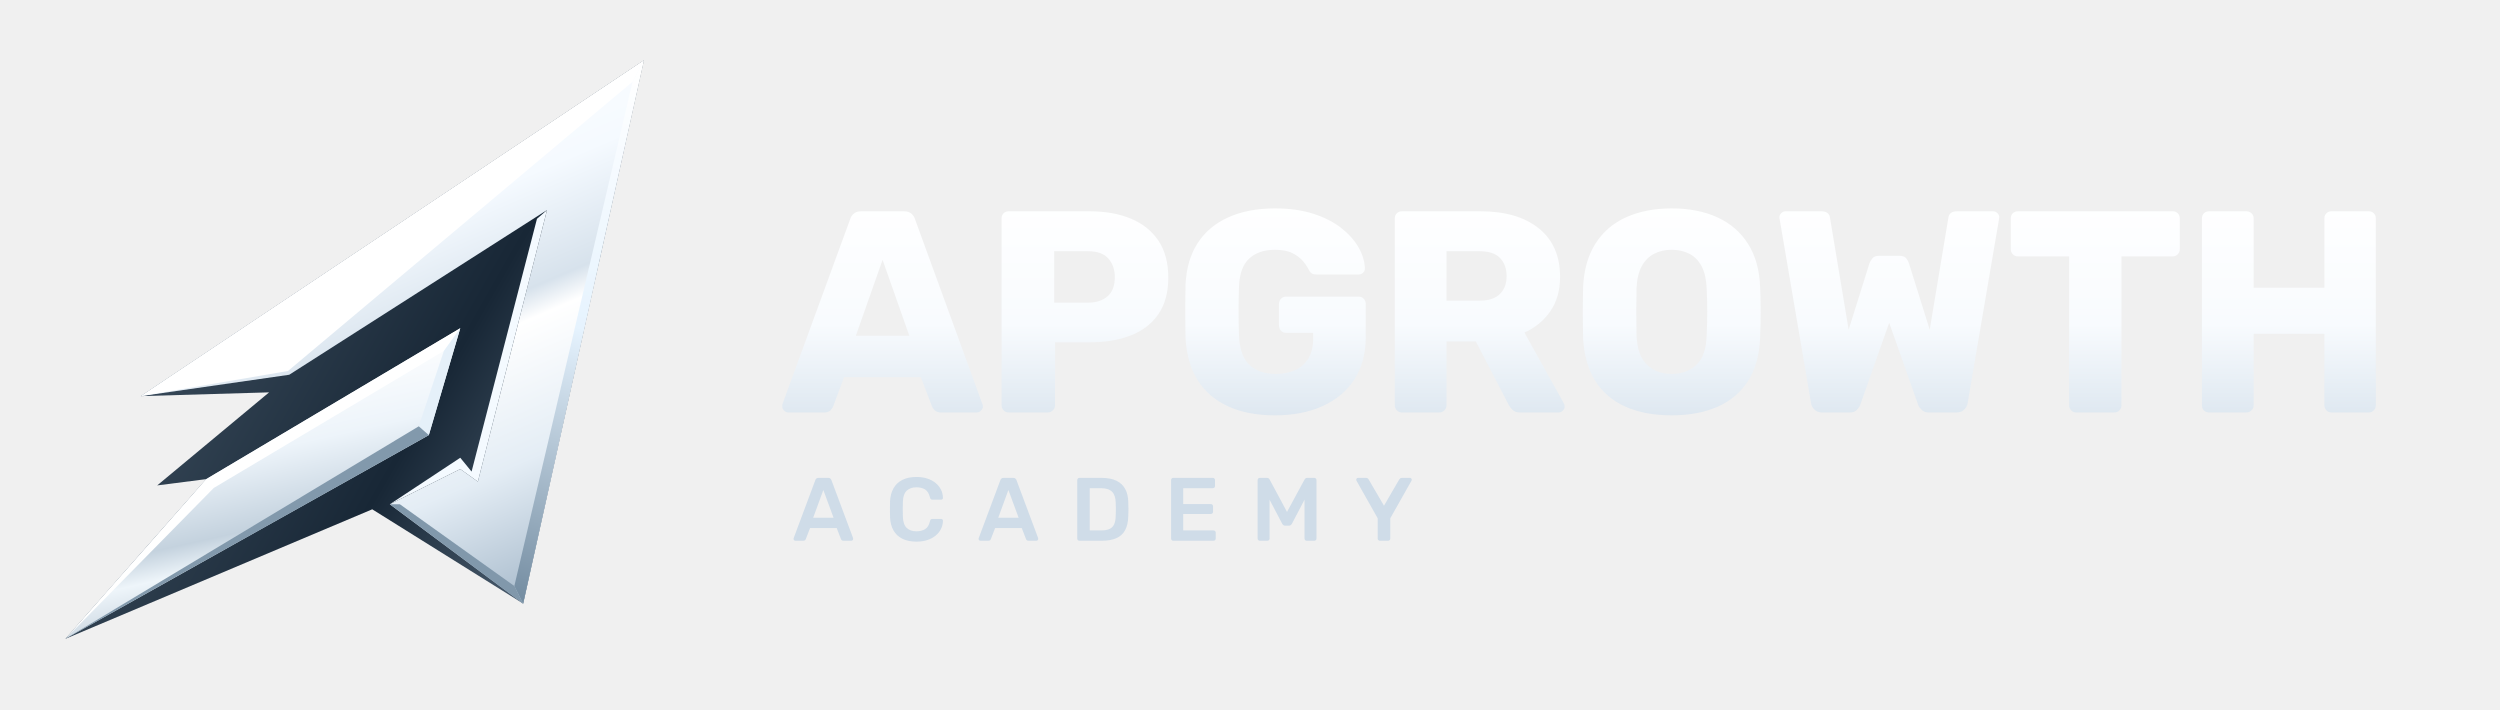
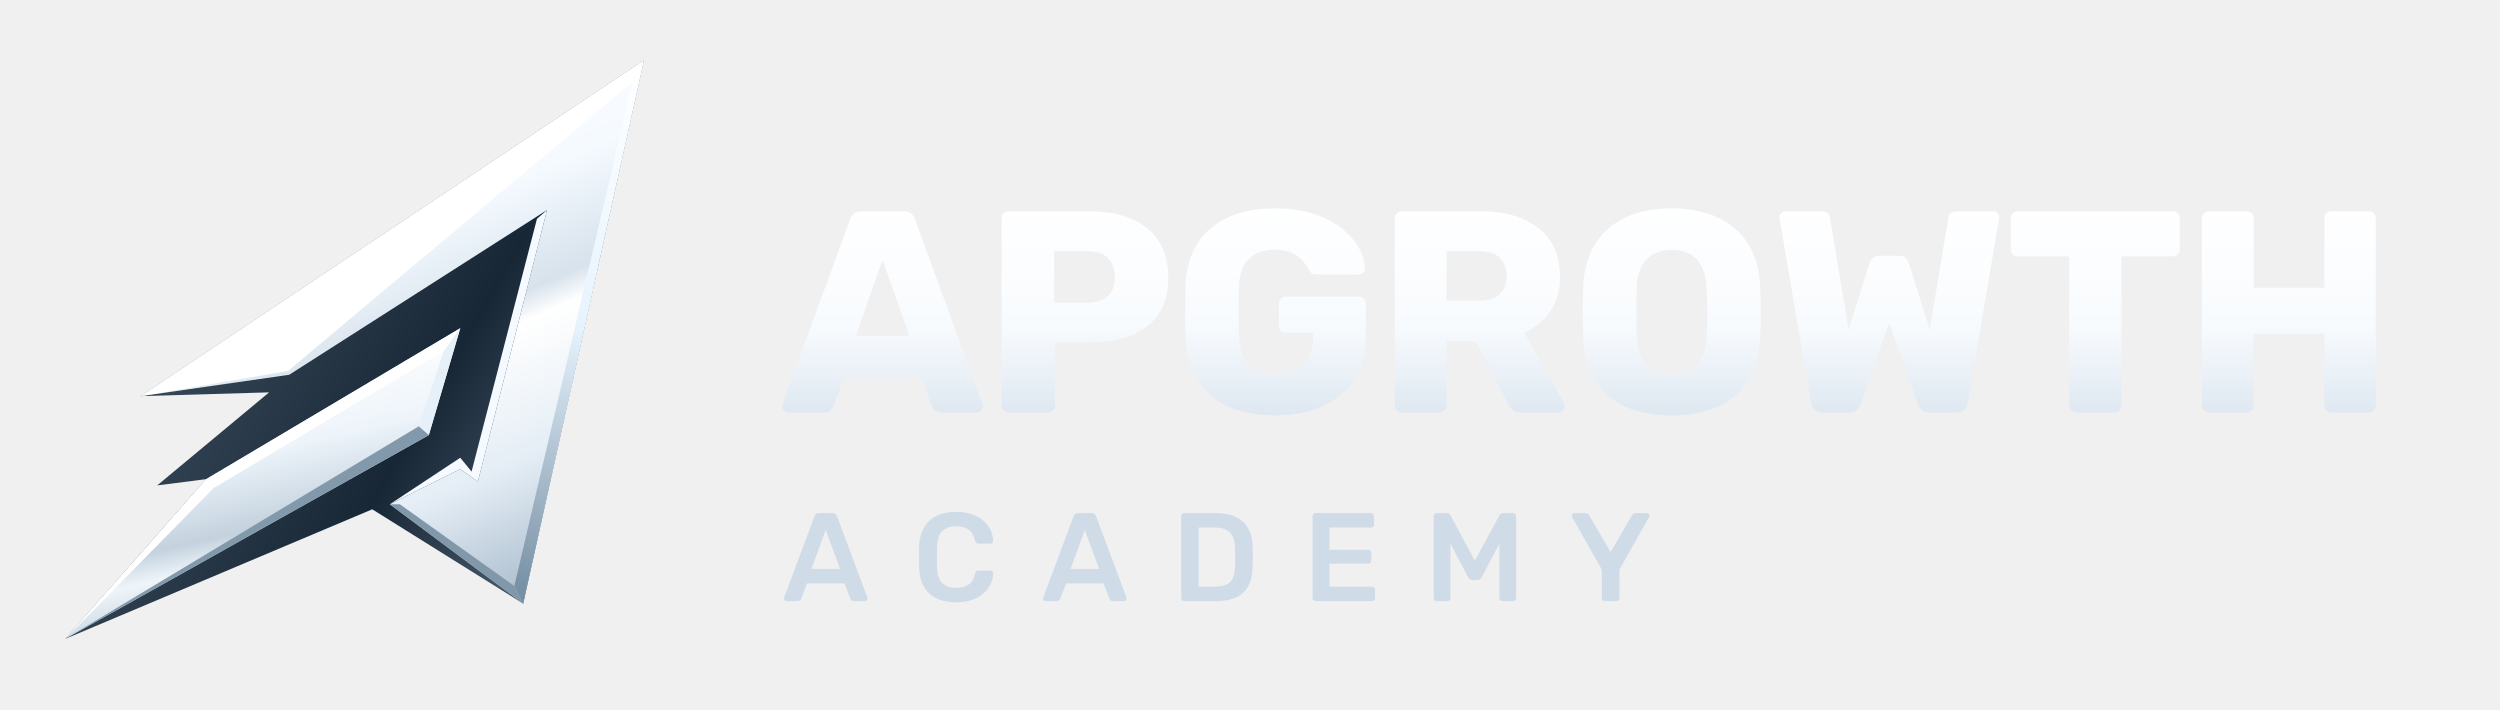
<svg xmlns="http://www.w3.org/2000/svg" width="994" height="282" viewBox="0 0 994 282" fill="none" role="img" aria-labelledby="apga-title apga-description">
  <defs>
    <linearGradient id="apga-body" x1="88" y1="255" x2="395" y2="430" gradientUnits="userSpaceOnUse">
      <stop stop-color="#344555" />
      <stop offset=".52" stop-color="#182736" />
      <stop offset="1" stop-color="#536678" />
    </linearGradient>
    <linearGradient id="apga-silver" x1="199" y1="24" x2="374" y2="430" gradientUnits="userSpaceOnUse">
      <stop stop-color="#FFFFFF" />
      <stop offset=".29" stop-color="#F5FAFF" />
      <stop offset=".48" stop-color="#D7E2EC" />
      <stop offset=".53" stop-color="#FFFFFF" />
      <stop offset=".76" stop-color="#E4EDF5" />
      <stop offset="1" stop-color="#A7BACB" />
    </linearGradient>
    <linearGradient id="apga-blade" x1="146" y1="246" x2="192" y2="452" gradientUnits="userSpaceOnUse">
      <stop stop-color="#FFFFFF" />
      <stop offset=".31" stop-color="#EDF4FA" />
      <stop offset=".59" stop-color="#C4D2DE" />
      <stop offset=".70" stop-color="#EEF5FA" />
      <stop offset="1" stop-color="#ADBDCC" />
    </linearGradient>
    <linearGradient id="apga-edge" x1="455" y1="8" x2="343" y2="430" gradientUnits="userSpaceOnUse">
      <stop stop-color="#FFFFFF" />
      <stop offset=".48" stop-color="#E6F3FE" />
      <stop offset="1" stop-color="#718A9F" />
    </linearGradient>
    <linearGradient id="apga-type" x1="0" y1="80" x2="0" y2="174" gradientUnits="userSpaceOnUse">
      <stop stop-color="#FFFFFF" />
      <stop offset=".52" stop-color="#F8FBFE" />
      <stop offset="1" stop-color="#D8E3ED" />
    </linearGradient>
  </defs>
  <g transform="translate(26 24) scale(.5)">
    <g id="apga-monogram">
      <path fill="url(#apga-body)" d="M60 267 460 0 364 432 244 357 0 460 112 333 73 338 162 264Z" />
      <path fill="url(#apga-silver)" d="M60 267 460 0 364 432 258 353 314 325 328 335 383 119 178 250Z" />
      <path fill="#FFFFFF" d="M60 267 460 0 451 17 177 247Z" />
      <path fill="url(#apga-edge)" d="M460 0 364 432 357 418 451 17Z" />
      <path fill="#8198AB" d="M364 432 258 353 266 353 357 418Z" />
      <path fill="#F4FAFF" d="M258 353 314 325 328 335 383 119 375 126 323 327 314 316Z" />
      <path fill="url(#apga-blade)" d="M0 460 112 333 314 213 289 298Z" />
      <path fill="#FFFFFF" d="M0 460 112 333 314 213 301 231 118 340Z" />
      <path fill="#E5F0F9" d="M314 213 289 298 281 291 301 231Z" />
      <path fill="#8299AC" d="M0 460 289 298 281 291Z" />
    </g>
  </g>
  <g id="apga-wordmark" fill="url(#apga-type)">
    <path d="M3.429 164.0Q2.514 164.0 1.771 163.257Q1.029 162.514 1.029 161.6Q1.029 161.029 1.143 160.571L28.0 87.2Q28.343 85.943 29.429 84.971Q30.514 84.0 32.457 84.0H49.371Q51.314 84.0 52.4 84.971Q53.486 85.943 53.829 87.2L80.571 160.571Q80.8 161.029 80.8 161.6Q80.8 162.514 80.057 163.257Q79.314 164.0 78.286 164.0H64.229Q62.514 164.0 61.657 163.143Q60.8 162.286 60.571 161.6L56.114 149.943H25.6L21.257 161.6Q21.029 162.286 20.229 163.143Q19.429 164.0 17.486 164.0ZM30.286 133.486H51.543L40.914 103.314ZM91.086 164.0Q89.829 164.0 89.029 163.143Q88.229 162.286 88.229 161.143V86.857Q88.229 85.6 89.029 84.8Q89.829 84.0 91.086 84.0H123.086Q132.571 84.0 139.6 86.914Q146.629 89.829 150.571 95.657Q154.514 101.486 154.514 110.4Q154.514 119.2 150.571 124.914Q146.629 130.629 139.6 133.371Q132.571 136.114 123.086 136.114H109.486V161.143Q109.486 162.286 108.629 163.143Q107.771 164.0 106.514 164.0ZM109.143 120.343H122.514Q127.429 120.343 130.343 117.829Q133.257 115.314 133.257 110.171Q133.257 105.829 130.743 102.857Q128.229 99.886 122.514 99.886H109.143ZM196.914 165.143Q186.057 165.143 178.229 161.543Q170.4 157.943 166.114 151.029Q161.829 144.114 161.371 134.171Q161.257 129.257 161.257 123.714Q161.257 118.171 161.371 113.143Q161.829 103.429 166.171 96.686Q170.514 89.943 178.4 86.4Q186.286 82.857 196.914 82.857Q205.486 82.857 212.114 84.971Q218.743 87.086 223.257 90.629Q227.771 94.171 230.171 98.4Q232.571 102.629 232.686 106.743Q232.686 107.771 231.943 108.457Q231.2 109.143 230.171 109.143H213.486Q212.229 109.143 211.6 108.743Q210.971 108.343 210.514 107.543Q209.714 105.829 208.171 103.943Q206.629 102.057 203.943 100.686Q201.257 99.314 196.914 99.314Q190.514 99.314 186.743 102.743Q182.971 106.171 182.629 113.714Q182.286 123.543 182.629 133.6Q182.971 141.6 186.857 145.143Q190.743 148.686 197.257 148.686Q201.486 148.686 204.857 147.2Q208.229 145.714 210.171 142.571Q212.114 139.429 212.114 134.514V132.343H201.371Q200.114 132.343 199.314 131.486Q198.514 130.629 198.514 129.371V120.914Q198.514 119.657 199.314 118.8Q200.114 117.943 201.371 117.943H230.171Q231.429 117.943 232.229 118.8Q233.029 119.657 233.029 120.914V133.943Q233.029 143.771 228.571 150.743Q224.114 157.714 215.943 161.429Q207.771 165.143 196.914 165.143ZM247.429 164.0Q246.171 164.0 245.371 163.143Q244.571 162.286 244.571 161.143V86.857Q244.571 85.6 245.371 84.8Q246.171 84.0 247.429 84.0H278.514Q293.371 84.0 301.829 90.8Q310.286 97.6 310.286 110.057Q310.286 118.171 306.4 123.771Q302.514 129.371 296.114 132.229L311.771 160.343Q312.114 161.029 312.114 161.6Q312.114 162.514 311.371 163.257Q310.629 164.0 309.714 164.0H294.514Q292.343 164.0 291.314 162.914Q290.286 161.829 289.829 160.914L276.8 135.771H265.143V161.143Q265.143 162.286 264.286 163.143Q263.429 164.0 262.171 164.0ZM265.143 119.543H278.286Q283.657 119.543 286.343 116.914Q289.029 114.286 289.029 109.829Q289.029 105.371 286.457 102.629Q283.886 99.886 278.286 99.886H265.143ZM354.629 165.143Q344.114 165.143 336.343 161.714Q328.571 158.286 324.229 151.371Q319.886 144.457 319.429 134.057Q319.314 129.143 319.314 124.171Q319.314 119.2 319.429 114.286Q319.886 104.0 324.286 96.971Q328.686 89.943 336.514 86.4Q344.343 82.857 354.629 82.857Q365.029 82.857 372.8 86.4Q380.571 89.943 385.029 96.971Q389.486 104.0 389.829 114.286Q390.057 119.2 390.057 124.171Q390.057 129.143 389.829 134.057Q389.486 144.457 385.086 151.371Q380.686 158.286 372.914 161.714Q365.143 165.143 354.629 165.143ZM354.629 148.686Q360.686 148.686 364.514 145.029Q368.343 141.371 368.571 133.371Q368.8 128.343 368.8 123.886Q368.8 119.429 368.571 114.629Q368.343 109.257 366.571 105.886Q364.8 102.514 361.714 100.914Q358.629 99.314 354.629 99.314Q350.743 99.314 347.657 100.914Q344.571 102.514 342.743 105.886Q340.914 109.257 340.686 114.629Q340.571 119.429 340.571 123.886Q340.571 128.343 340.686 133.371Q341.029 141.371 344.857 145.029Q348.686 148.686 354.629 148.686ZM414.514 164.0Q412.571 164.0 411.429 162.857Q410.286 161.714 410.057 160.229L397.6 87.2Q397.486 86.857 397.486 86.686Q397.486 86.514 397.486 86.4Q397.486 85.486 398.229 84.743Q398.971 84.0 399.886 84.0H414.057Q417.257 84.0 417.6 86.514L425.029 131.086L433.257 104.8Q433.6 103.886 434.4 102.8Q435.2 101.714 437.029 101.714H445.257Q447.2 101.714 448 102.8Q448.8 103.886 449.029 104.8L457.257 131.086L464.686 86.514Q465.029 84.0 468.229 84.0H482.4Q483.429 84.0 484.171 84.743Q484.914 85.486 484.914 86.4Q484.914 86.514 484.857 86.686Q484.8 86.857 484.8 87.2L472.343 160.229Q472.114 161.714 470.971 162.857Q469.829 164.0 467.886 164.0H457.029Q455.086 164.0 454.057 162.971Q453.029 161.943 452.686 161.029L441.143 128.343L429.6 161.029Q429.257 161.943 428.286 162.971Q427.314 164.0 425.371 164.0ZM515.543 164.0Q514.286 164.0 513.486 163.143Q512.686 162.286 512.686 161.143V101.943H492.343Q491.086 101.943 490.286 101.086Q489.486 100.229 489.486 99.086V86.857Q489.486 85.6 490.286 84.8Q491.086 84.0 492.343 84.0H553.829Q555.086 84.0 555.886 84.8Q556.686 85.6 556.686 86.857V99.086Q556.686 100.229 555.886 101.086Q555.086 101.943 553.829 101.943H533.486V161.143Q533.486 162.286 532.686 163.143Q531.886 164.0 530.629 164.0ZM568.343 164.0Q567.086 164.0 566.286 163.2Q565.486 162.4 565.486 161.143V86.857Q565.486 85.6 566.286 84.8Q567.086 84.0 568.343 84.0H583.086Q584.343 84.0 585.2 84.8Q586.057 85.6 586.057 86.857V114.4H614.171V86.857Q614.171 85.6 614.971 84.8Q615.771 84.0 617.029 84.0H631.771Q633.029 84.0 633.829 84.8Q634.629 85.6 634.629 86.857V161.143Q634.629 162.286 633.829 163.143Q633.029 164.0 631.771 164.0H617.029Q615.771 164.0 614.971 163.143Q614.171 162.286 614.171 161.143V132.686H586.057V161.143Q586.057 162.286 585.2 163.143Q584.343 164.0 583.086 164.0Z" transform="translate(310 0)" />
  </g>
-   <g id="apga-academy" fill="#CFDCE8">
+   <g id="apga-academy" fill="#CFDCE8" transform="translate(-130 -62) scale(1.4)">
    <path d="M1.25 215.0Q0.964 215.0 0.732 214.786Q0.5 214.571 0.5 214.25Q0.5 214.107 0.571 213.929L9.179 190.893Q9.286 190.536 9.589 190.268Q9.893 190.0 10.429 190.0H14.321Q14.857 190.0 15.143 190.268Q15.429 190.536 15.571 190.893L24.179 213.929Q24.214 214.107 24.214 214.25Q24.214 214.571 24.0 214.786Q23.786 215.0 23.5 215.0H20.393Q19.893 215.0 19.661 214.768Q19.429 214.536 19.357 214.321L17.679 209.964H7.071L5.393 214.321Q5.321 214.536 5.089 214.768Q4.857 215.0 4.357 215.0ZM8.321 205.857H16.429L12.357 194.821ZM49.379 215.357Q46.057 215.357 43.754 214.196Q41.45 213.036 40.236 210.875Q39.021 208.714 38.879 205.679Q38.843 204.214 38.843 202.536Q38.843 200.857 38.879 199.321Q39.021 196.321 40.254 194.143Q41.486 191.964 43.789 190.804Q46.093 189.643 49.379 189.643Q51.807 189.643 53.736 190.286Q55.664 190.929 57.021 192.054Q58.379 193.179 59.129 194.679Q59.879 196.179 59.914 197.929Q59.95 198.25 59.718 198.464Q59.486 198.679 59.164 198.679H55.771Q55.379 198.679 55.129 198.482Q54.879 198.286 54.771 197.821Q54.2 195.464 52.807 194.607Q51.414 193.75 49.343 193.75Q46.95 193.75 45.521 195.089Q44.093 196.429 43.986 199.5Q43.879 202.429 43.986 205.5Q44.093 208.571 45.521 209.911Q46.95 211.25 49.343 211.25Q51.414 211.25 52.825 210.375Q54.236 209.5 54.771 207.179Q54.879 206.679 55.129 206.5Q55.379 206.321 55.771 206.321H59.164Q59.486 206.321 59.718 206.536Q59.95 206.75 59.914 207.071Q59.879 208.821 59.129 210.321Q58.379 211.821 57.021 212.946Q55.664 214.071 53.736 214.714Q51.807 215.357 49.379 215.357ZM74.829 215.0Q74.543 215.0 74.311 214.786Q74.079 214.571 74.079 214.25Q74.079 214.107 74.15 213.929L82.757 190.893Q82.864 190.536 83.168 190.268Q83.471 190.0 84.007 190.0H87.9Q88.436 190.0 88.721 190.268Q89.007 190.536 89.15 190.893L97.757 213.929Q97.793 214.107 97.793 214.25Q97.793 214.571 97.579 214.786Q97.364 215.0 97.079 215.0H93.971Q93.471 215.0 93.239 214.768Q93.007 214.536 92.936 214.321L91.257 209.964H80.65L78.971 214.321Q78.9 214.536 78.668 214.768Q78.436 215.0 77.936 215.0ZM81.9 205.857H90.007L85.936 194.821ZM114.171 215.0Q113.814 215.0 113.564 214.75Q113.314 214.5 113.314 214.143V190.893Q113.314 190.5 113.564 190.25Q113.814 190.0 114.171 190.0H122.886Q126.493 190.0 128.832 191.107Q131.171 192.214 132.368 194.393Q133.564 196.571 133.6 199.714Q133.671 201.286 133.671 202.5Q133.671 203.714 133.6 205.25Q133.529 208.571 132.386 210.732Q131.243 212.893 128.939 213.946Q126.636 215.0 123.064 215.0ZM118.279 210.893H122.886Q124.886 210.893 126.136 210.321Q127.386 209.75 127.975 208.482Q128.564 207.214 128.6 205.143Q128.636 204.071 128.654 203.268Q128.671 202.464 128.654 201.661Q128.636 200.857 128.6 199.821Q128.529 196.893 127.136 195.5Q125.743 194.107 122.707 194.107H118.279ZM151.479 215.0Q151.121 215.0 150.871 214.75Q150.621 214.5 150.621 214.143V190.893Q150.621 190.5 150.871 190.25Q151.121 190.0 151.479 190.0H167.193Q167.586 190.0 167.836 190.25Q168.086 190.5 168.086 190.893V193.25Q168.086 193.607 167.836 193.857Q167.586 194.107 167.193 194.107H155.443V200.429H166.407Q166.8 200.429 167.05 200.661Q167.3 200.893 167.3 201.286V203.5Q167.3 203.893 167.05 204.125Q166.8 204.357 166.407 204.357H155.443V210.893H167.479Q167.871 210.893 168.121 211.143Q168.371 211.393 168.371 211.786V214.143Q168.371 214.5 168.121 214.75Q167.871 215.0 167.479 215.0ZM185.929 215.0Q185.536 215.0 185.286 214.75Q185.036 214.5 185.036 214.143V190.893Q185.036 190.5 185.286 190.25Q185.536 190.0 185.929 190.0H188.75Q189.25 190.0 189.5 190.268Q189.75 190.536 189.821 190.679L196.714 203.536L203.679 190.679Q203.75 190.536 204.0 190.268Q204.25 190.0 204.75 190.0H207.536Q207.929 190.0 208.179 190.25Q208.429 190.5 208.429 190.893V214.143Q208.429 214.5 208.179 214.75Q207.929 215.0 207.536 215.0H204.536Q204.143 215.0 203.911 214.75Q203.679 214.5 203.679 214.143V198.679L198.679 208.214Q198.5 208.536 198.214 208.768Q197.929 209.0 197.464 209.0H196.0Q195.5 209.0 195.232 208.768Q194.964 208.536 194.786 208.214L189.786 198.679V214.143Q189.786 214.5 189.536 214.75Q189.286 215.0 188.929 215.0ZM233.629 215.0Q233.271 215.0 233.021 214.75Q232.771 214.5 232.771 214.143V206.071L224.343 191.143Q224.307 191.071 224.271 190.964Q224.236 190.857 224.236 190.75Q224.236 190.429 224.45 190.214Q224.664 190.0 224.95 190.0H228.129Q228.557 190.0 228.825 190.214Q229.093 190.429 229.2 190.679L235.271 201.071L241.307 190.679Q241.45 190.429 241.718 190.214Q241.986 190.0 242.414 190.0H245.557Q245.879 190.0 246.093 190.214Q246.307 190.429 246.307 190.75Q246.307 190.857 246.289 190.964Q246.271 191.071 246.2 191.143L237.771 206.071V214.143Q237.771 214.5 237.521 214.75Q237.271 215.0 236.879 215.0Z" transform="translate(315 0)" />
  </g>
</svg>
